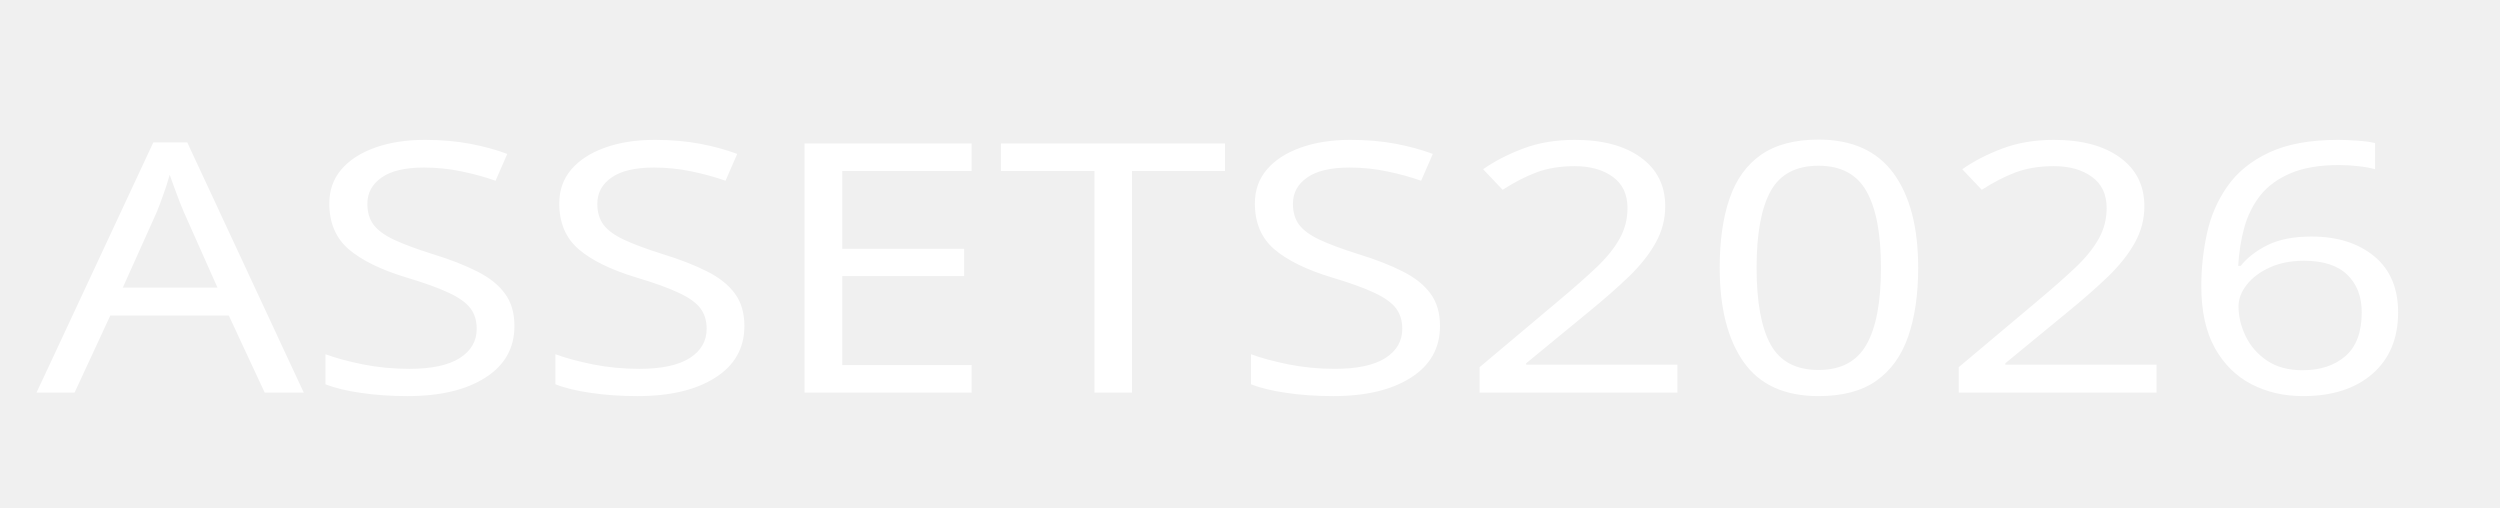
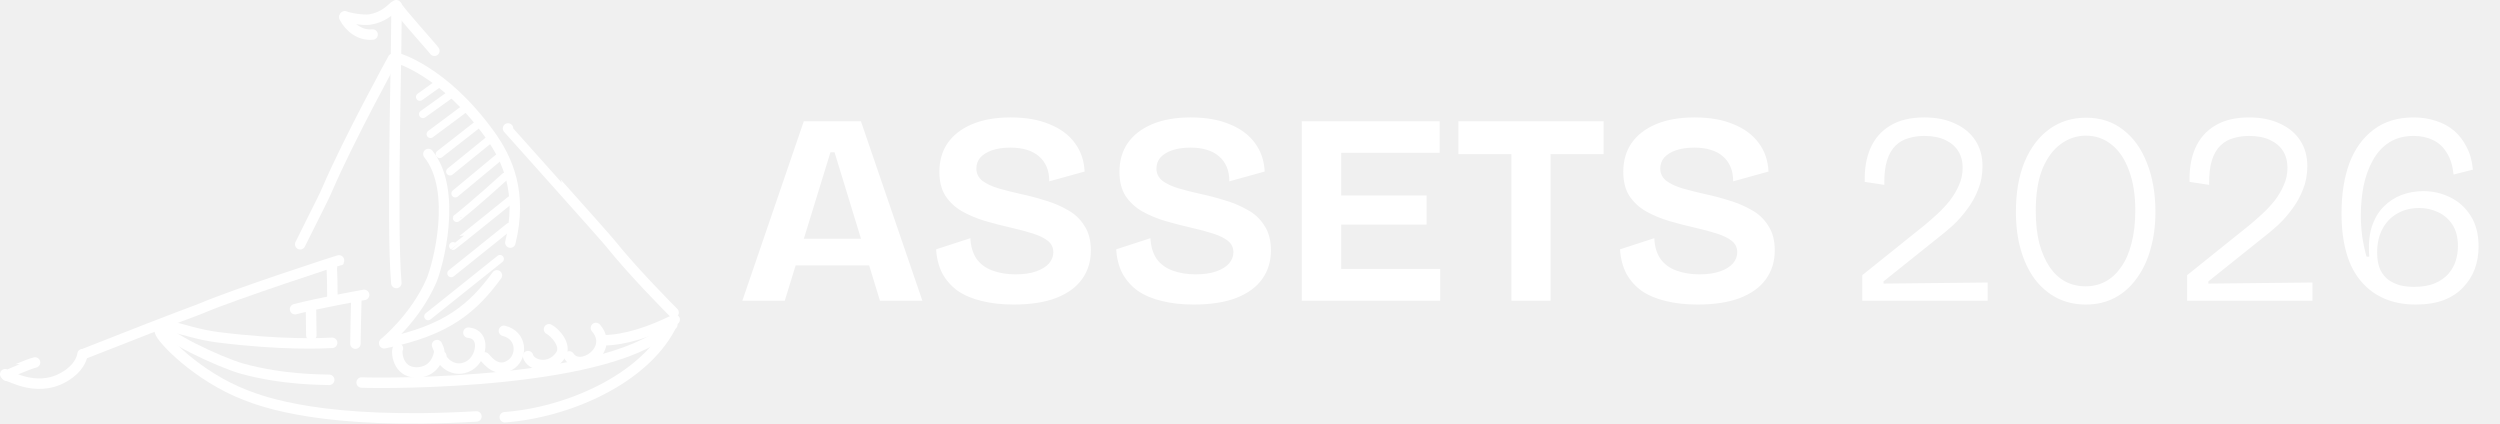
- <svg xmlns="http://www.w3.org/2000/svg" id="Layer_1" version="1.1" viewBox="0 0 280.8 57">
-   <defs>
-     <style>
-       .st0 {
-         font-family: MarkerFelt-Wide, 'Marker Felt';
-         font-size: 39.2px;
-       }
- 
-       .st0, .st1 {
-         fill: #fff;
-       }
-     </style>
-   </defs>
-   <path class="st1" d="M-105.6,0C-111.1,0-115.6,4.5-115.6,10s4.5,10,10,10,10-4.5,10-10S-100.1,0-105.6,0h0Z" />
-   <path class="st1" d="M-22.8,32.3l13.7,23.7h-27.3l13.7-23.7M-22.8,30.3l-15.4,26.7H-7.4l-15.4-26.7h0Z" />
-   <polyline class="st1" points="-59.9 26.6 -59.9 26.6 -59.9 26.6 -60.4 25.8 -60.8 26.6 -63.6 26.6 -61.8 23.4 -62.2 22.6 -64.6 26.6 -67.4 26.6 -63.6 20.1 -64.1 19.3 -68.3 26.6 -71.1 26.6 -65.5 16.9 -66 16.1 -72.1 26.6 -74.9 26.6 -67.4 13.7 -67.8 12.9 -75.8 26.6 -78.6 26.6 -69.3 10.4 -69.7 9.6 -79.5 26.6 -82.4 26.6 -71.1 7.2 -71.6 6.4 -83.3 26.6 -86.1 26.6 -73 3.9 -73.5 3.1 -87 26.6 -89.8 26.6 -74.9 .7 -75.3 -.1 -90.8 26.6 -90.8 26.6" />
-   <polygon class="st1" points="-59.9 26.6 -59.9 26.6 -60.8 26.6 -60.8 26.6 -61.3 27.4 -61.3 27.4 -77.9 56.2 -106.9 56.2 -90.3 27.4 -90.3 27.4 -89.8 26.6 -90.8 26.6 -108.3 57 -77.4 57 -59.9 26.6 -59.9 26.6" />
-   <polyline class="st1" points="-24.8 26.6 -24.9 26.6 -24.9 26.6 -25.3 25.8 -25.8 26.6 -28.6 26.6 -26.7 23.4 -27.2 22.6 -29.5 26.6 -32.3 26.6 -28.6 20.1 -29.1 19.3 -33.3 26.6 -36.1 26.6 -30.5 16.9 -30.9 16.1 -37 26.6 -39.8 26.6 -32.3 13.7 -32.8 12.9 -40.7 26.6 -43.6 26.6 -34.2 10.4 -34.7 9.6 -44.5 26.6 -47.3 26.6 -36.1 7.2 -36.5 6.4 -48.2 26.6 -51 26.6 -37.9 3.9 -38.4 3.1 -52 26.6 -54.8 26.6 -39.8 .7 -40.3 -.1 -55.7 26.6 -55.7 26.6" />
-   <polygon class="st1" points="-24.9 26.6 -24.9 26.6 -25.8 26.6 -25.8 26.6 -26.2 27.4 -26.2 27.4 -42.9 56.2 -71.9 56.2 -55.2 27.4 -55.2 27.4 -54.8 26.6 -55.7 26.6 -73.3 57 -42.4 57 -24.8 26.6 -24.9 26.6" />
-   <text class="st0" transform="translate(4.1 44.1) scale(1.2 1)">
-     <tspan x="0" y="0">ASSETS2026</tspan>
-   </text>
+ <svg xmlns="http://www.w3.org/2000/svg" width="478" height="81" viewBox="0 0 478 81" fill="none">
+   <path d="M80.278 18.532L83.79 16.019" stroke="white" stroke-width="1.5" stroke-miterlimit="1.5" stroke-linecap="round" stroke-linejoin="round" />
+   <path d="M80.862 21.833L86.154 18.043" stroke="white" stroke-width="1.5" stroke-miterlimit="1.5" stroke-linecap="round" stroke-linejoin="round" />
+   <path d="M82.309 25.642L88.734 20.858" stroke="white" stroke-width="1.5" stroke-miterlimit="1.5" stroke-linecap="round" stroke-linejoin="round" />
+   <path d="M84.058 29.477L91.318 23.805" stroke="white" stroke-width="1.5" stroke-miterlimit="1.5" stroke-linecap="round" stroke-linejoin="round" />
+   <path d="M86.051 32.801L93.725 26.576" stroke="white" stroke-width="1.5" stroke-miterlimit="1.5" stroke-linecap="round" stroke-linejoin="round" />
+   <path d="M87.051 36.996L95.256 30.183" stroke="white" stroke-width="1.5" stroke-miterlimit="1.5" stroke-linecap="round" stroke-linejoin="round" />
+   <path d="M87.336 41.699C87.328 41.789 91.625 38.253 96.568 33.747" stroke="white" stroke-width="1.5" stroke-miterlimit="1.5" stroke-linecap="round" stroke-linejoin="round" />
+   <path d="M81.855 60.483L95.595 49.498" stroke="white" stroke-width="1.5" stroke-miterlimit="1.5" stroke-linecap="round" stroke-linejoin="round" />
+   <path d="M86.619 47.032C86.664 47.06 97.368 38.416 97.577 38.249" stroke="white" stroke-width="1.5" stroke-miterlimit="1.5" stroke-linecap="round" stroke-linejoin="round" />
+   <path d="M86.27 52.261L97.401 43.331" stroke="white" stroke-width="1.5" stroke-miterlimit="1.5" stroke-linecap="round" stroke-linejoin="round" />
+   <path d="M75.767 1C76.042 3.477 74.759 42.83 75.78 54.114" stroke="white" stroke-width="2" stroke-miterlimit="1.5" stroke-linecap="round" stroke-linejoin="round" />
+   <path d="M81.902 29.447C87.538 36.446 83.751 50.798 82.457 53.739C79.38 60.733 73.775 65.314 73.568 65.522" stroke="white" stroke-width="2" stroke-miterlimit="1.5" stroke-linecap="round" stroke-linejoin="round" />
+   <path d="M75.852 11.056C75.852 11.056 84.748 13.374 93.68 25.761C97.098 30.501 99.909 36.93 97.579 46.379" stroke="white" stroke-width="2" stroke-miterlimit="1.5" stroke-linecap="round" stroke-linejoin="round" />
+   <path d="M95.007 52.647C90.455 58.843 85.586 63.195 73.457 65.635" stroke="white" stroke-width="2" stroke-miterlimit="1.5" stroke-linecap="round" stroke-linejoin="round" />
+   <path d="M75.124 11.242C75.07 11.402 66.829 26.318 62.566 36.205C61.939 37.66 61.908 37.637 57.398 46.702" stroke="white" stroke-width="2" stroke-miterlimit="1.5" stroke-linecap="round" stroke-linejoin="round" />
+   <path d="M75.942 1.246C75.893 1.624 82.787 9.266 83.05 9.705" stroke="white" stroke-width="2" stroke-miterlimit="1.5" stroke-linecap="round" stroke-linejoin="round" />
+   <path d="M65.82 3.284C66.766 5.181 68.82 6.846 71.243 6.602" stroke="white" stroke-width="2" stroke-miterlimit="1.5" stroke-linecap="round" stroke-linejoin="round" />
+   <path d="M65.927 3.105C66.727 3.476 69.474 3.922 70.698 3.733C73.174 3.35 74.591 1.94 75.35 1.258" stroke="white" stroke-width="2" stroke-miterlimit="1.5" stroke-linecap="round" stroke-linejoin="round" />
+   <path d="M1 71.543C1.035 71.559 5.386 69.6 6.7 69.305" stroke="white" stroke-width="2" stroke-miterlimit="1.5" stroke-linecap="round" stroke-linejoin="round" />
+   <path d="M1.281 71.86C1.765 71.646 7.643 75.66 13.332 71.372C15.442 69.781 15.727 68.054 15.784 67.706" stroke="white" stroke-width="2" stroke-miterlimit="1.5" stroke-linecap="round" stroke-linejoin="round" />
+   <path d="M16.348 67.539C36.892 59.426 36.931 59.626 38.696 58.874C44.855 56.255 65.193 49.572 65.022 49.743" stroke="white" stroke-width="2" stroke-miterlimit="1.5" stroke-linecap="round" stroke-linejoin="round" />
+   <path d="M63.474 51.085C63.364 51.536 63.552 51.493 63.552 56.88" stroke="white" stroke-width="2" stroke-miterlimit="1.5" stroke-linecap="round" stroke-linejoin="round" />
+   <path d="M56.412 59.115C61.044 57.928 68.561 56.572 69.623 56.381" stroke="white" stroke-width="2" stroke-miterlimit="1.5" stroke-linecap="round" stroke-linejoin="round" />
+   <path d="M59.465 59.371C59.522 61.757 59.469 61.724 59.526 64.102" stroke="white" stroke-width="2" stroke-miterlimit="1.5" stroke-linecap="round" stroke-linejoin="round" />
+   <path d="M68.122 57.634C68.122 57.634 67.932 65.118 67.956 65.707" stroke="white" stroke-width="2" stroke-miterlimit="1.5" stroke-linecap="round" stroke-linejoin="round" />
+   <path d="M32.542 62.437C34.566 62.775 37.698 63.987 41.69 64.487C53.956 66.029 61.761 65.637 63.506 65.549" stroke="white" stroke-width="2" stroke-miterlimit="1.5" stroke-linecap="round" stroke-linejoin="round" />
+   <path d="M31.414 62.53C30.61 63.914 42.026 69.309 46.335 70.5C54.071 72.641 61.605 72.577 62.944 72.623" stroke="white" stroke-width="2" stroke-miterlimit="1.5" stroke-linecap="round" stroke-linejoin="round" />
+   <path d="M30.558 63.373C30.834 64.728 37.733 71.98 46.898 75.522C50.213 76.804 61.89 81.319 91.095 79.625" stroke="white" stroke-width="2" stroke-miterlimit="1.5" stroke-linecap="round" stroke-linejoin="round" />
+   <path d="M96.513 79.777C108.59 78.86 122.835 72.592 128.141 62.651" stroke="white" stroke-width="2" stroke-miterlimit="1.5" stroke-linecap="round" stroke-linejoin="round" />
+   <path d="M69.143 73.136C73.783 73.348 117.894 73.531 128.557 62.05" stroke="white" stroke-width="2" stroke-miterlimit="1.5" stroke-linecap="round" stroke-linejoin="round" />
+   <path d="M115.402 65.058C119.477 65.04 124.406 63.412 129 61.112" stroke="white" stroke-width="2" stroke-miterlimit="1.5" stroke-linecap="round" stroke-linejoin="round" />
+   <path d="M97.134 24.558C97.134 24.587 115.463 45.002 116.672 46.508C121.127 52.062 127.778 58.746 128.791 59.764" stroke="white" stroke-width="2" stroke-miterlimit="1.5" stroke-linecap="round" stroke-linejoin="round" />
+   <path d="M84.383 68.083C84.264 68.905 86.742 71.632 89.705 69.93C92.11 68.549 92.979 63.917 89.557 63.603" stroke="white" stroke-width="2" stroke-miterlimit="1.5" stroke-linecap="round" stroke-linejoin="round" />
+   <path d="M96.347 63.255C99.82 64.127 99.898 68.025 97.833 69.581C95.201 71.566 93.233 68.936 92.679 68.337" stroke="white" stroke-width="2" stroke-miterlimit="1.5" stroke-linecap="round" stroke-linejoin="round" />
+   <path d="M104.97 62.956C106.04 63.492 108.447 66.008 107.201 67.887C105.228 70.863 101.45 69.911 100.956 68.087" stroke="white" stroke-width="2" stroke-miterlimit="1.5" stroke-linecap="round" stroke-linejoin="round" />
+   <path d="M108.827 68.143C110.903 71.325 117.562 66.863 113.942 62.707" stroke="white" stroke-width="2" stroke-miterlimit="1.5" stroke-linecap="round" stroke-linejoin="round" />
+   <path d="M76.089 66.628C75.718 67.197 75.983 71.121 79.515 71.215C79.931 71.228 82.74 71.304 83.771 68.194C84.136 67.092 84.017 67.069 83.562 65.981" stroke="white" stroke-width="2" stroke-miterlimit="1.5" stroke-linecap="round" stroke-linejoin="round" />
+   <path d="M141.936 57.5L153.688 23.18H164.608L176.36 57.5H168.248L159.564 29.108H158.784L150.048 57.5H141.936ZM148.54 50.74V45.644H170.848V50.74H148.54ZM193.806 58.228C191.553 58.228 189.525 58.003 187.722 57.552C185.954 57.136 184.429 56.495 183.146 55.628C181.898 54.727 180.91 53.617 180.182 52.3C179.489 50.948 179.09 49.405 178.986 47.672L185.538 45.54C185.608 47.1 185.989 48.4 186.682 49.44C187.41 50.48 188.433 51.243 189.75 51.728C191.068 52.213 192.541 52.456 194.17 52.456C195.73 52.456 197.048 52.265 198.122 51.884C199.197 51.503 200.012 51 200.566 50.376C201.121 49.717 201.398 49.007 201.398 48.244C201.398 47.343 201.052 46.615 200.358 46.06C199.665 45.505 198.712 45.037 197.498 44.656C196.32 44.275 194.968 43.911 193.442 43.564C191.744 43.183 190.062 42.749 188.398 42.264C186.769 41.779 185.278 41.155 183.926 40.392C182.609 39.629 181.552 38.641 180.754 37.428C179.992 36.215 179.61 34.689 179.61 32.852C179.61 30.737 180.13 28.917 181.17 27.392C182.245 25.832 183.805 24.619 185.85 23.752C187.896 22.885 190.357 22.452 193.234 22.452C196.146 22.452 198.625 22.885 200.67 23.752C202.75 24.584 204.362 25.78 205.506 27.34C206.65 28.865 207.274 30.685 207.378 32.8L200.618 34.672C200.618 33.597 200.445 32.661 200.098 31.864C199.752 31.067 199.266 30.408 198.642 29.888C198.018 29.333 197.238 28.917 196.302 28.64C195.401 28.363 194.361 28.224 193.182 28.224C191.83 28.224 190.652 28.397 189.646 28.744C188.676 29.091 187.93 29.559 187.41 30.148C186.925 30.737 186.682 31.431 186.682 32.228C186.682 33.164 187.064 33.944 187.826 34.568C188.624 35.157 189.664 35.643 190.946 36.024C192.264 36.405 193.702 36.769 195.262 37.116C196.753 37.428 198.261 37.827 199.786 38.312C201.346 38.763 202.785 39.369 204.102 40.132C205.454 40.86 206.529 41.865 207.326 43.148C208.158 44.396 208.574 45.973 208.574 47.88C208.574 49.96 208.02 51.78 206.91 53.34C205.801 54.9 204.137 56.113 201.918 56.98C199.734 57.812 197.03 58.228 193.806 58.228ZM228.236 58.228C225.983 58.228 223.955 58.003 222.152 57.552C220.384 57.136 218.859 56.495 217.576 55.628C216.328 54.727 215.34 53.617 214.612 52.3C213.919 50.948 213.52 49.405 213.416 47.672L219.968 45.54C220.037 47.1 220.419 48.4 221.112 49.44C221.84 50.48 222.863 51.243 224.18 51.728C225.497 52.213 226.971 52.456 228.6 52.456C230.16 52.456 231.477 52.265 232.552 51.884C233.627 51.503 234.441 51 234.996 50.376C235.551 49.717 235.828 49.007 235.828 48.244C235.828 47.343 235.481 46.615 234.788 46.06C234.095 45.505 233.141 45.037 231.928 44.656C230.749 44.275 229.397 43.911 227.872 43.564C226.173 43.183 224.492 42.749 222.828 42.264C221.199 41.779 219.708 41.155 218.356 40.392C217.039 39.629 215.981 38.641 215.184 37.428C214.421 36.215 214.04 34.689 214.04 32.852C214.04 30.737 214.56 28.917 215.6 27.392C216.675 25.832 218.235 24.619 220.28 23.752C222.325 22.885 224.787 22.452 227.664 22.452C230.576 22.452 233.055 22.885 235.1 23.752C237.18 24.584 238.792 25.78 239.936 27.34C241.08 28.865 241.704 30.685 241.808 32.8L235.048 34.672C235.048 33.597 234.875 32.661 234.528 31.864C234.181 31.067 233.696 30.408 233.072 29.888C232.448 29.333 231.668 28.917 230.732 28.64C229.831 28.363 228.791 28.224 227.612 28.224C226.26 28.224 225.081 28.397 224.076 28.744C223.105 29.091 222.36 29.559 221.84 30.148C221.355 30.737 221.112 31.431 221.112 32.228C221.112 33.164 221.493 33.944 222.256 34.568C223.053 35.157 224.093 35.643 225.376 36.024C226.693 36.405 228.132 36.769 229.692 37.116C231.183 37.428 232.691 37.827 234.216 38.312C235.776 38.763 237.215 39.369 238.532 40.132C239.884 40.86 240.959 41.865 241.756 43.148C242.588 44.396 243.004 45.973 243.004 47.88C243.004 49.96 242.449 51.78 241.34 53.34C240.231 54.9 238.567 56.113 236.348 56.98C234.164 57.812 231.46 58.228 228.236 58.228ZM248.898 57.5V23.18H256.438V57.5H248.898ZM254.098 57.5V51.416H275.366V57.5H254.098ZM254.098 42.94V37.376H272.766V42.94H254.098ZM254.098 29.212V23.18H275.262V29.212H254.098ZM288.982 57.5V23.18H296.47V57.5H288.982ZM278.842 29.472V23.18H306.61V29.472H278.842ZM324.568 58.228C322.315 58.228 320.287 58.003 318.484 57.552C316.716 57.136 315.191 56.495 313.908 55.628C312.66 54.727 311.672 53.617 310.944 52.3C310.251 50.948 309.852 49.405 309.748 47.672L316.3 45.54C316.369 47.1 316.751 48.4 317.444 49.44C318.172 50.48 319.195 51.243 320.512 51.728C321.829 52.213 323.303 52.456 324.932 52.456C326.492 52.456 327.809 52.265 328.884 51.884C329.959 51.503 330.773 51 331.328 50.376C331.883 49.717 332.16 49.007 332.16 48.244C332.16 47.343 331.813 46.615 331.12 46.06C330.427 45.505 329.473 45.037 328.26 44.656C327.081 44.275 325.729 43.911 324.204 43.564C322.505 43.183 320.824 42.749 319.16 42.264C317.531 41.779 316.04 41.155 314.688 40.392C313.371 39.629 312.313 38.641 311.516 37.428C310.753 36.215 310.372 34.689 310.372 32.852C310.372 30.737 310.892 28.917 311.932 27.392C313.007 25.832 314.567 24.619 316.612 23.752C318.657 22.885 321.119 22.452 323.996 22.452C326.908 22.452 329.387 22.885 331.432 23.752C333.512 24.584 335.124 25.78 336.268 27.34C337.412 28.865 338.036 30.685 338.14 32.8L331.38 34.672C331.38 33.597 331.207 32.661 330.86 31.864C330.513 31.067 330.028 30.408 329.404 29.888C328.78 29.333 328 28.917 327.064 28.64C326.163 28.363 325.123 28.224 323.944 28.224C322.592 28.224 321.413 28.397 320.408 28.744C319.437 29.091 318.692 29.559 318.172 30.148C317.687 30.737 317.444 31.431 317.444 32.228C317.444 33.164 317.825 33.944 318.588 34.568C319.385 35.157 320.425 35.643 321.708 36.024C323.025 36.405 324.464 36.769 326.024 37.116C327.515 37.428 329.023 37.827 330.548 38.312C332.108 38.763 333.547 39.369 334.864 40.132C336.216 40.86 337.291 41.865 338.088 43.148C338.92 44.396 339.336 45.973 339.336 47.88C339.336 49.96 338.781 51.78 337.672 53.34C336.563 54.9 334.899 56.113 332.68 56.98C330.496 57.812 327.792 58.228 324.568 58.228ZM356.07 57.5V52.612L367.926 43.096C368.724 42.437 369.538 41.727 370.37 40.964C371.237 40.167 372.034 39.317 372.762 38.416C373.49 37.48 374.08 36.492 374.53 35.452C375.016 34.412 375.258 33.285 375.258 32.072C375.258 30.859 374.981 29.801 374.426 28.9C373.872 27.999 373.04 27.288 371.93 26.768C370.856 26.248 369.504 25.988 367.874 25.988C366.869 25.988 365.898 26.127 364.962 26.404C364.026 26.647 363.194 27.115 362.466 27.808C361.738 28.501 361.184 29.455 360.802 30.668C360.421 31.881 360.248 33.441 360.282 35.348L356.538 34.776C356.469 32.315 356.833 30.165 357.63 28.328C358.462 26.456 359.728 25.017 361.426 24.012C363.125 22.972 365.292 22.452 367.926 22.452C370.214 22.452 372.19 22.851 373.854 23.648C375.518 24.411 376.801 25.485 377.702 26.872C378.604 28.259 379.054 29.888 379.054 31.76C379.054 33.389 378.777 34.88 378.222 36.232C377.702 37.584 377.009 38.832 376.142 39.976C375.31 41.12 374.392 42.16 373.386 43.096C372.381 43.997 371.428 44.795 370.526 45.488L360.126 53.808V54.224L380.042 54.016V57.5H356.07ZM398.805 58.228C396.795 58.228 394.957 57.812 393.293 56.98C391.629 56.113 390.208 54.9 389.029 53.34C387.885 51.78 387.001 49.925 386.377 47.776C385.753 45.592 385.441 43.183 385.441 40.548C385.441 36.804 385.996 33.597 387.105 30.928C388.249 28.224 389.827 26.144 391.837 24.688C393.848 23.232 396.188 22.504 398.857 22.504C401.631 22.504 404.005 23.284 405.981 24.844C407.957 26.369 409.465 28.484 410.505 31.188C411.58 33.892 412.117 37.012 412.117 40.548C412.117 43.113 411.805 45.471 411.181 47.62C410.592 49.769 409.708 51.641 408.529 53.236C407.385 54.831 405.999 56.061 404.369 56.928C402.74 57.795 400.885 58.228 398.805 58.228ZM398.753 54.744C400.175 54.744 401.457 54.432 402.601 53.808C403.745 53.184 404.733 52.265 405.565 51.052C406.432 49.839 407.091 48.331 407.541 46.528C408.027 44.691 408.269 42.593 408.269 40.236C408.269 37.289 407.871 34.759 407.073 32.644C406.311 30.495 405.219 28.848 403.797 27.704C402.376 26.525 400.712 25.936 398.805 25.936C397.107 25.936 395.529 26.456 394.073 27.496C392.617 28.536 391.439 30.113 390.537 32.228C389.671 34.343 389.237 37.047 389.237 40.34C389.237 42.663 389.463 44.725 389.913 46.528C390.399 48.296 391.057 49.804 391.889 51.052C392.721 52.265 393.709 53.184 394.853 53.808C396.032 54.432 397.332 54.744 398.753 54.744ZM418.176 57.5V52.612L430.032 43.096C430.829 42.437 431.644 41.727 432.476 40.964C433.342 40.167 434.14 39.317 434.868 38.416C435.596 37.48 436.185 36.492 436.636 35.452C437.121 34.412 437.364 33.285 437.364 32.072C437.364 30.859 437.086 29.801 436.532 28.9C435.977 27.999 435.145 27.288 434.036 26.768C432.961 26.248 431.609 25.988 429.98 25.988C428.974 25.988 428.004 26.127 427.068 26.404C426.132 26.647 425.3 27.115 424.572 27.808C423.844 28.501 423.289 29.455 422.908 30.668C422.526 31.881 422.353 33.441 422.388 35.348L418.644 34.776C418.574 32.315 418.938 30.165 419.736 28.328C420.568 26.456 421.833 25.017 423.532 24.012C425.23 22.972 427.397 22.452 430.032 22.452C432.32 22.452 434.296 22.851 435.96 23.648C437.624 24.411 438.906 25.485 439.808 26.872C440.709 28.259 441.16 29.888 441.16 31.76C441.16 33.389 440.882 34.88 440.328 36.232C439.808 37.584 439.114 38.832 438.248 39.976C437.416 41.12 436.497 42.16 435.492 43.096C434.486 43.997 433.533 44.795 432.632 45.488L422.232 53.808V54.224L442.148 54.016V57.5H418.176ZM461.895 58.228C457.492 58.228 454.026 56.772 451.495 53.86C448.964 50.948 447.699 46.58 447.699 40.756C447.699 37.116 448.202 33.927 449.207 31.188C450.247 28.449 451.79 26.317 453.835 24.792C455.88 23.232 458.428 22.452 461.479 22.452C463.039 22.452 464.478 22.677 465.795 23.128C467.112 23.544 468.256 24.168 469.227 25C470.198 25.832 470.995 26.872 471.619 28.12C472.278 29.368 472.676 30.807 472.815 32.436L469.123 33.372C468.95 31.673 468.516 30.287 467.823 29.212C467.164 28.103 466.28 27.288 465.171 26.768C464.096 26.248 462.866 25.988 461.479 25.988C459.676 25.988 458.116 26.404 456.799 27.236C455.516 28.068 454.476 29.212 453.679 30.668C452.882 32.089 452.292 33.719 451.911 35.556C451.564 37.359 451.391 39.248 451.391 41.224C451.391 42.472 451.478 43.789 451.651 45.176C451.859 46.563 452.136 47.863 452.483 49.076H453.003C452.83 46.857 452.986 44.968 453.471 43.408C453.991 41.813 454.754 40.513 455.759 39.508C456.764 38.503 457.908 37.757 459.191 37.272C460.508 36.787 461.878 36.544 463.299 36.544C465.171 36.544 466.904 36.943 468.499 37.74C470.128 38.537 471.428 39.716 472.399 41.276C473.404 42.836 473.907 44.795 473.907 47.152C473.907 48.643 473.664 50.064 473.179 51.416C472.694 52.733 471.948 53.912 470.943 54.952C469.972 55.992 468.724 56.807 467.199 57.396C465.708 57.951 463.94 58.228 461.895 58.228ZM461.531 54.848C463.126 54.848 464.46 54.623 465.535 54.172C466.644 53.687 467.511 53.08 468.135 52.352C468.794 51.589 469.262 50.757 469.539 49.856C469.816 48.955 469.955 48.036 469.955 47.1C469.955 45.367 469.591 43.963 468.863 42.888C468.135 41.813 467.216 41.033 466.107 40.548C464.998 40.028 463.819 39.768 462.571 39.768C460.942 39.768 459.52 40.132 458.307 40.86C457.094 41.553 456.158 42.541 455.499 43.824C454.84 45.072 454.511 46.563 454.511 48.296C454.511 49.648 454.719 50.757 455.135 51.624C455.551 52.456 456.106 53.115 456.799 53.6C457.492 54.051 458.238 54.38 459.035 54.588C459.867 54.761 460.699 54.848 461.531 54.848Z" fill="white" />
</svg>
